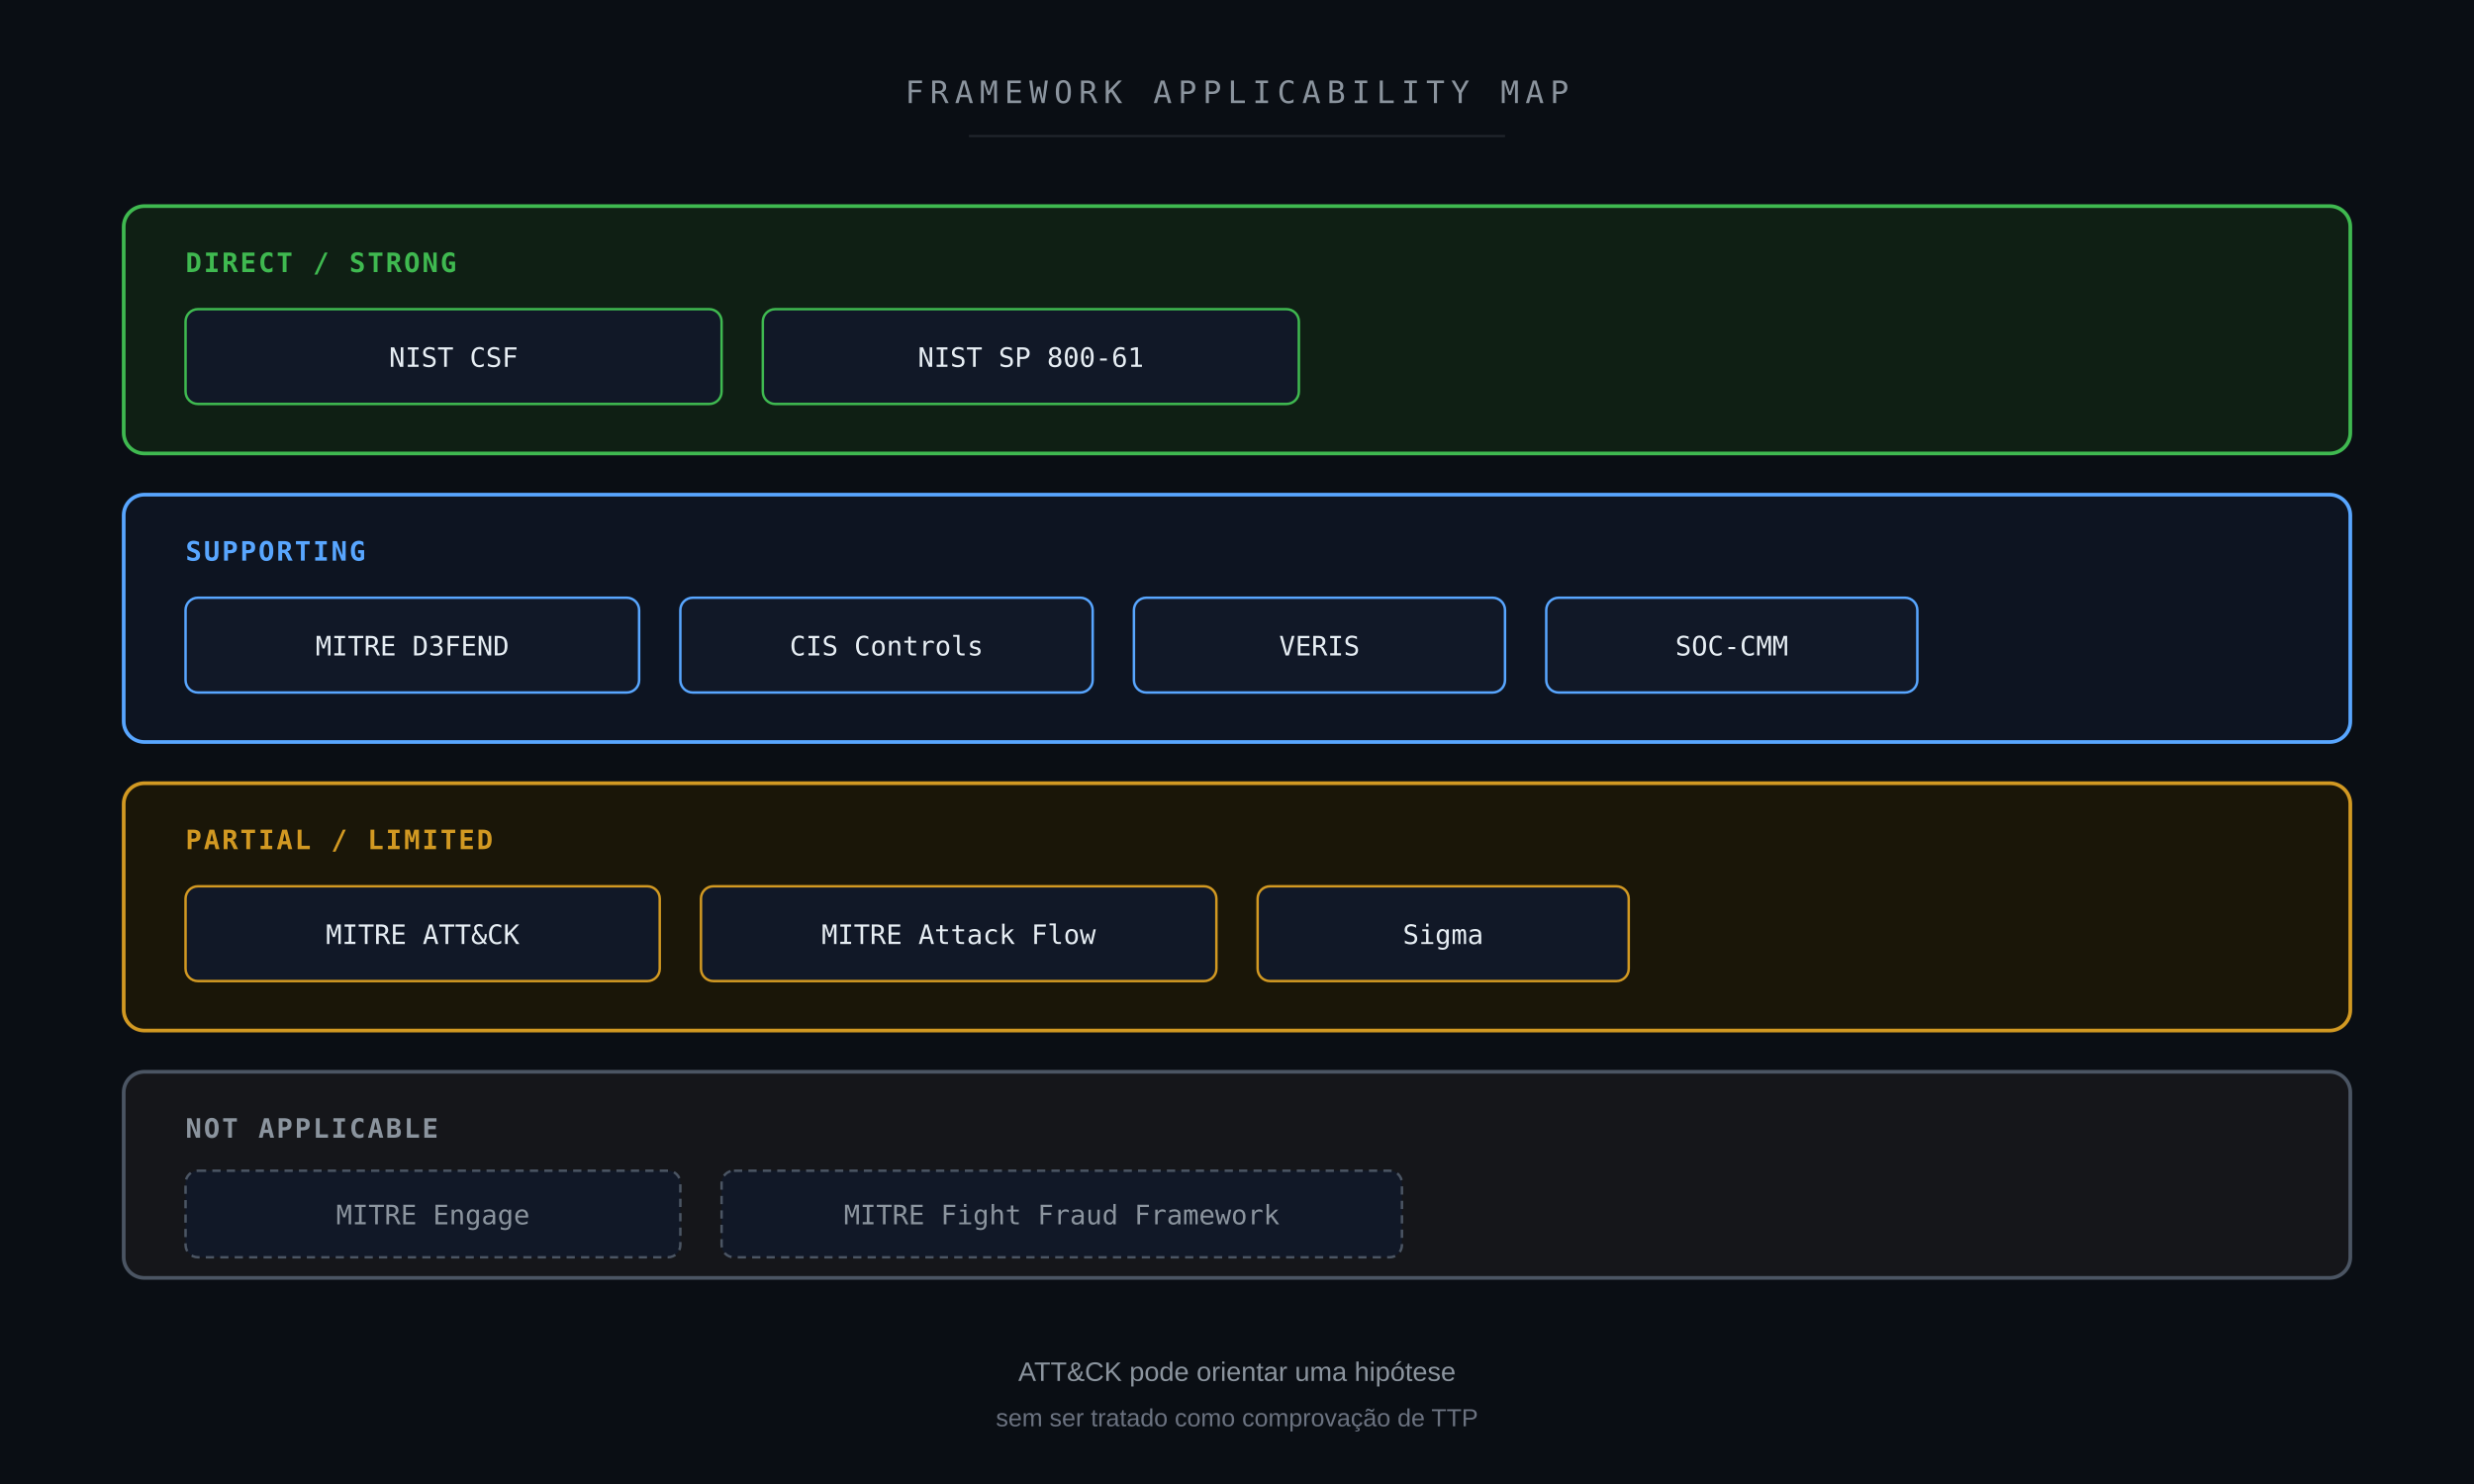
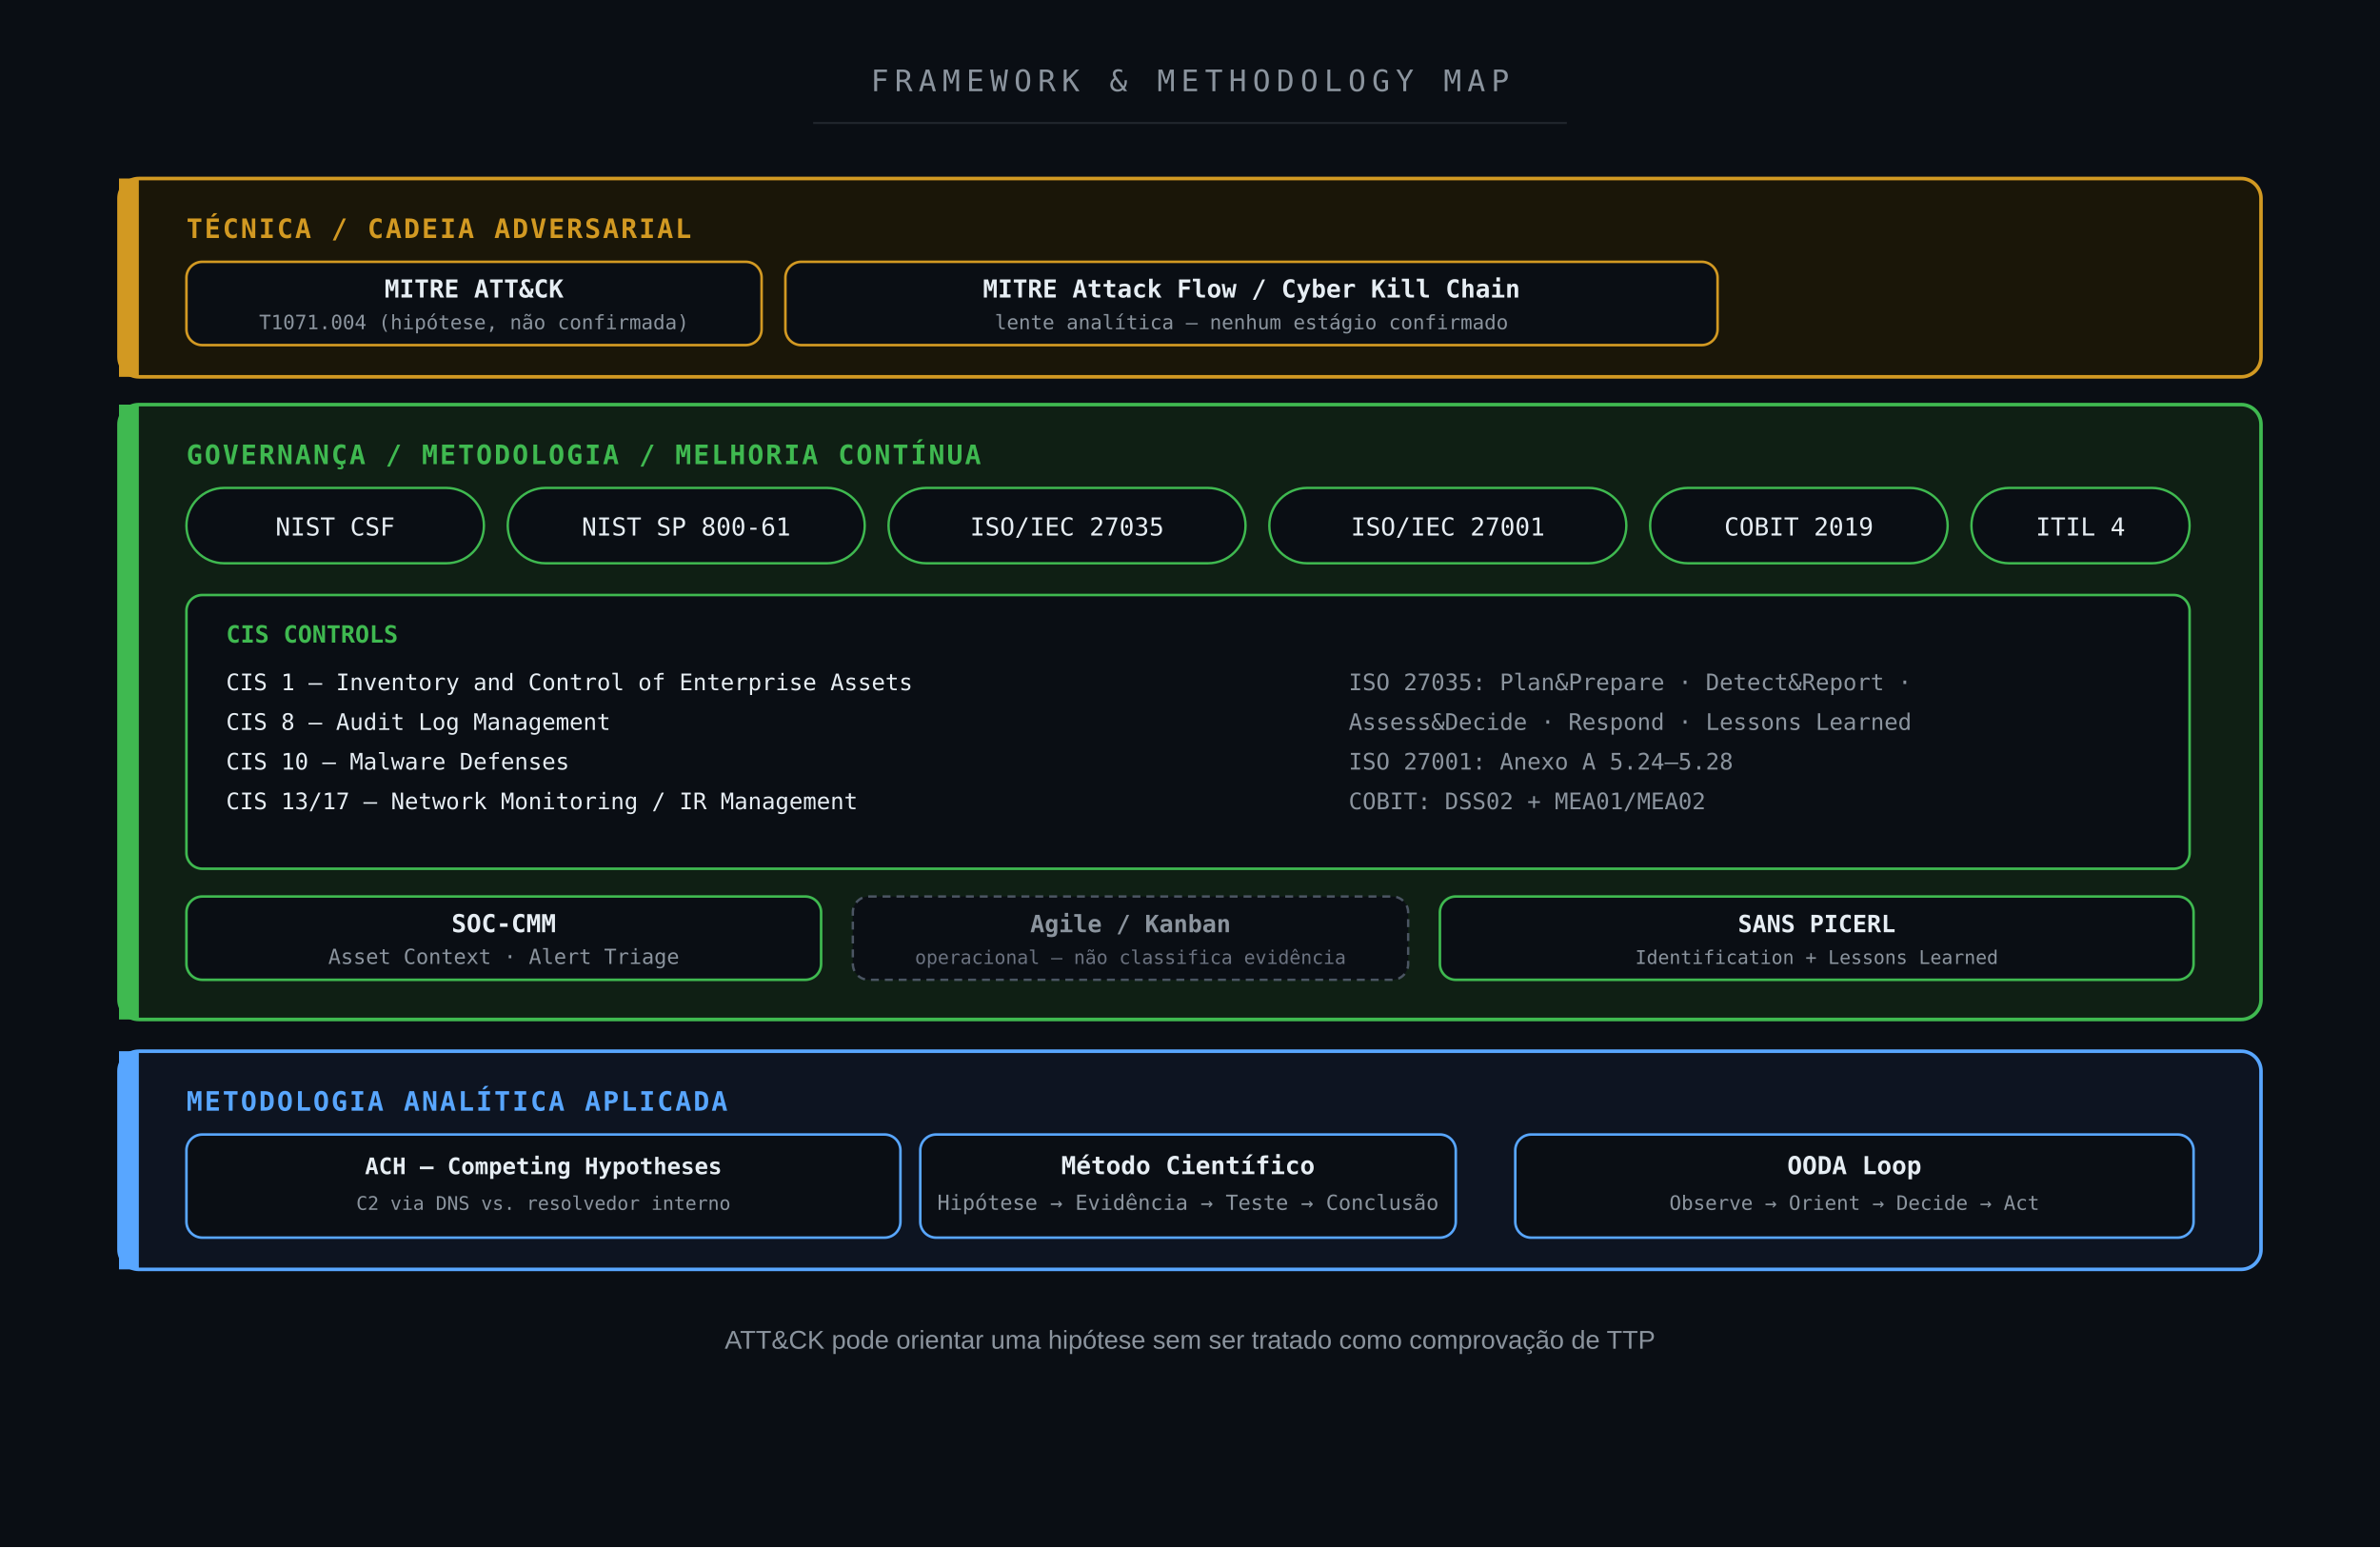
- <svg xmlns="http://www.w3.org/2000/svg" viewBox="0 0 1200 720">
-   <rect width="1200" height="720" fill="#0a0e14" />
-   <text x="600" y="50" font-family="Consolas,monospace" font-size="15" fill="#8b949e" text-anchor="middle" letter-spacing="3">FRAMEWORK APPLICABILITY MAP</text>
-   <line x1="470" y1="66" x2="730" y2="66" stroke="#21262d" stroke-width="1" />
-   <g>
-     <rect x="60" y="100" width="1080" height="120" rx="10" fill="#0f1f14" stroke="#3fb950" stroke-width="1.8" />
-     <text x="90" y="132" font-family="Consolas,monospace" font-size="13" fill="#3fb950" font-weight="700" letter-spacing="1">DIRECT / STRONG</text>
-     <g font-family="Consolas,monospace" font-size="13" fill="#e6edf3">
-       <rect x="90" y="150" width="260" height="46" rx="6" fill="#111827" stroke="#3fb950" stroke-width="1.2" />
-       <text x="220" y="178" text-anchor="middle">NIST CSF</text>
-       <rect x="370" y="150" width="260" height="46" rx="6" fill="#111827" stroke="#3fb950" stroke-width="1.2" />
-       <text x="500" y="178" text-anchor="middle">NIST SP 800-61</text>
+ <svg xmlns="http://www.w3.org/2000/svg" viewBox="0 0 1200 780">
+   <rect width="1200" height="780" fill="#0a0e14" />
+   <text x="600" y="46" font-family="Consolas,monospace" font-size="15" fill="#8b949e" text-anchor="middle" letter-spacing="3">FRAMEWORK &amp; METHODOLOGY MAP</text>
+   <line x1="410" y1="62" x2="790" y2="62" stroke="#21262d" stroke-width="1" />
+   <g transform="translate(60,90)">
+     <rect width="1080" height="100" rx="10" fill="#1a1608" stroke="#d29922" stroke-width="1.8" />
+     <rect width="10" height="100" fill="#d29922" />
+     <text x="34" y="30" font-family="Consolas,monospace" font-size="13.5" fill="#d29922" font-weight="700" letter-spacing="1">TÉCNICA / CADEIA ADVERSARIAL</text>
+     <g font-family="Consolas,monospace" font-size="12.5" fill="#e6edf3">
+       <rect x="34" y="42" width="290" height="42" rx="8" fill="#0a0e14" stroke="#d29922" stroke-width="1.3" />
+       <text x="179" y="60" text-anchor="middle" font-weight="700">MITRE ATT&amp;CK</text>
+       <text x="179" y="76" text-anchor="middle" font-size="10" fill="#8b949e">T1071.004 (hipótese, não confirmada)</text>
+       <rect x="336" y="42" width="470" height="42" rx="8" fill="#0a0e14" stroke="#d29922" stroke-width="1.3" />
+       <text x="571" y="60" text-anchor="middle" font-weight="700">MITRE Attack Flow / Cyber Kill Chain</text>
+       <text x="571" y="76" text-anchor="middle" font-size="10" fill="#8b949e">lente analítica — nenhum estágio confirmado</text>
    </g>
  </g>
-   <g>
-     <rect x="60" y="240" width="1080" height="120" rx="10" fill="#0d1421" stroke="#58a6ff" stroke-width="1.8" />
-     <text x="90" y="272" font-family="Consolas,monospace" font-size="13" fill="#58a6ff" font-weight="700" letter-spacing="1">SUPPORTING</text>
-     <g font-family="Consolas,monospace" font-size="13" fill="#e6edf3">
-       <rect x="90" y="290" width="220" height="46" rx="6" fill="#111827" stroke="#58a6ff" stroke-width="1.2" />
-       <text x="200" y="318" text-anchor="middle">MITRE D3FEND</text>
-       <rect x="330" y="290" width="200" height="46" rx="6" fill="#111827" stroke="#58a6ff" stroke-width="1.2" />
-       <text x="430" y="318" text-anchor="middle">CIS Controls</text>
-       <rect x="550" y="290" width="180" height="46" rx="6" fill="#111827" stroke="#58a6ff" stroke-width="1.2" />
-       <text x="640" y="318" text-anchor="middle">VERIS</text>
-       <rect x="750" y="290" width="180" height="46" rx="6" fill="#111827" stroke="#58a6ff" stroke-width="1.2" />
-       <text x="840" y="318" text-anchor="middle">SOC-CMM</text>
+   <g transform="translate(60,204)">
+     <rect width="1080" height="310" rx="10" fill="#0f1f14" stroke="#3fb950" stroke-width="1.8" />
+     <rect width="10" height="310" fill="#3fb950" />
+     <text x="34" y="30" font-family="Consolas,monospace" font-size="13.5" fill="#3fb950" font-weight="700" letter-spacing="1">GOVERNANÇA / METODOLOGIA / MELHORIA CONTÍNUA</text>
+     <g font-family="Consolas,monospace" font-size="12.5" fill="#e6edf3">
+       <rect x="34" y="42" width="150" height="38" rx="19" fill="#0a0e14" stroke="#3fb950" stroke-width="1.2" />
+       <text x="109" y="66" text-anchor="middle">NIST CSF</text>
+       <rect x="196" y="42" width="180" height="38" rx="19" fill="#0a0e14" stroke="#3fb950" stroke-width="1.2" />
+       <text x="286" y="66" text-anchor="middle">NIST SP 800-61</text>
+       <rect x="388" y="42" width="180" height="38" rx="19" fill="#0a0e14" stroke="#3fb950" stroke-width="1.2" />
+       <text x="478" y="66" text-anchor="middle">ISO/IEC 27035</text>
+       <rect x="580" y="42" width="180" height="38" rx="19" fill="#0a0e14" stroke="#3fb950" stroke-width="1.2" />
+       <text x="670" y="66" text-anchor="middle">ISO/IEC 27001</text>
+       <rect x="772" y="42" width="150" height="38" rx="19" fill="#0a0e14" stroke="#3fb950" stroke-width="1.2" />
+       <text x="847" y="66" text-anchor="middle">COBIT 2019</text>
+       <rect x="934" y="42" width="110" height="38" rx="19" fill="#0a0e14" stroke="#3fb950" stroke-width="1.2" />
+       <text x="989" y="66" text-anchor="middle">ITIL 4</text>
+     </g>
+     <g font-family="Consolas,monospace" font-size="12" fill="#e6edf3">
+       <rect x="34" y="96" width="1010" height="138" rx="8" fill="#0a0e14" stroke="#3fb950" stroke-width="1.3" />
+       <text x="54" y="120" font-weight="700" fill="#3fb950">CIS CONTROLS</text>
+       <text x="54" y="144" font-size="11.5">CIS 1 — Inventory and Control of Enterprise Assets</text>
+       <text x="54" y="164" font-size="11.5">CIS 8 — Audit Log Management</text>
+       <text x="54" y="184" font-size="11.5">CIS 10 — Malware Defenses</text>
+       <text x="54" y="204" font-size="11.5">CIS 13/17 — Network Monitoring / IR Management</text>
+       <text x="620" y="144" font-size="11.5" fill="#8b949e">ISO 27035: Plan&amp;Prepare · Detect&amp;Report ·</text>
+       <text x="620" y="164" font-size="11.5" fill="#8b949e">Assess&amp;Decide · Respond · Lessons Learned</text>
+       <text x="620" y="184" font-size="11.5" fill="#8b949e">ISO 27001: Anexo A 5.24–5.28</text>
+       <text x="620" y="204" font-size="11.5" fill="#8b949e">COBIT: DSS02 + MEA01/MEA02</text>
+     </g>
+     <rect x="34" y="248" width="320" height="42" rx="8" fill="#0a0e14" stroke="#3fb950" stroke-width="1.3" />
+     <text x="194" y="266" font-family="Consolas,monospace" font-size="12.5" fill="#e6edf3" text-anchor="middle" font-weight="700">SOC-CMM</text>
+     <text x="194" y="282" font-family="Consolas,monospace" font-size="10.5" fill="#8b949e" text-anchor="middle">Asset Context · Alert Triage</text>
+     <rect x="370" y="248" width="280" height="42" rx="8" fill="#0a0e14" stroke="#4b5563" stroke-width="1.2" stroke-dasharray="4 3" />
+     <text x="510" y="266" font-family="Consolas,monospace" font-size="12" fill="#8b949e" text-anchor="middle" font-weight="700">Agile / Kanban</text>
+     <text x="510" y="282" font-family="Consolas,monospace" font-size="9.5" fill="#6b7280" text-anchor="middle">operacional — não classifica evidência</text>
+     <rect x="666" y="248" width="380" height="42" rx="8" fill="#0a0e14" stroke="#3fb950" stroke-width="1.3" />
+     <text x="856" y="266" font-family="Consolas,monospace" font-size="12" fill="#e6edf3" text-anchor="middle" font-weight="700">SANS PICERL</text>
+     <text x="856" y="282" font-family="Consolas,monospace" font-size="9.5" fill="#8b949e" text-anchor="middle">Identification + Lessons Learned</text>
+   </g>
+   <g transform="translate(60,530)">
+     <rect width="1080" height="110" rx="10" fill="#0d1421" stroke="#58a6ff" stroke-width="1.8" />
+     <rect width="10" height="110" fill="#58a6ff" />
+     <text x="34" y="30" font-family="Consolas,monospace" font-size="13.5" fill="#58a6ff" font-weight="700" letter-spacing="1">METODOLOGIA ANALÍTICA APLICADA</text>
+     <g font-family="Consolas,monospace" font-size="12.5" fill="#e6edf3">
+       <rect x="34" y="42" width="360" height="52" rx="8" fill="#0a0e14" stroke="#58a6ff" stroke-width="1.3" />
+       <text x="214" y="62" text-anchor="middle" font-weight="700" font-size="11.5">ACH — Competing Hypotheses</text>
+       <text x="214" y="80" text-anchor="middle" font-size="9.5" fill="#8b949e">C2 via DNS vs. resolvedor interno</text>
+       <rect x="404" y="42" width="270" height="52" rx="8" fill="#0a0e14" stroke="#58a6ff" stroke-width="1.3" />
+       <text x="539" y="62" text-anchor="middle" font-weight="700">Método Científico</text>
+       <text x="539" y="80" text-anchor="middle" font-size="10.5" fill="#8b949e">Hipótese → Evidência → Teste → Conclusão</text>
+       <rect x="704" y="42" width="342" height="52" rx="8" fill="#0a0e14" stroke="#58a6ff" stroke-width="1.3" />
+       <text x="875" y="62" text-anchor="middle" font-weight="700">OODA Loop</text>
+       <text x="875" y="80" text-anchor="middle" font-size="10" fill="#8b949e">Observe → Orient → Decide → Act</text>
    </g>
  </g>
-   <g>
-     <rect x="60" y="380" width="1080" height="120" rx="10" fill="#1a1608" stroke="#d29922" stroke-width="1.8" />
-     <text x="90" y="412" font-family="Consolas,monospace" font-size="13" fill="#d29922" font-weight="700" letter-spacing="1">PARTIAL / LIMITED</text>
-     <g font-family="Consolas,monospace" font-size="13" fill="#e6edf3">
-       <rect x="90" y="430" width="230" height="46" rx="6" fill="#111827" stroke="#d29922" stroke-width="1.2" />
-       <text x="205" y="458" text-anchor="middle">MITRE ATT&amp;CK</text>
-       <rect x="340" y="430" width="250" height="46" rx="6" fill="#111827" stroke="#d29922" stroke-width="1.2" />
-       <text x="465" y="458" text-anchor="middle">MITRE Attack Flow</text>
-       <rect x="610" y="430" width="180" height="46" rx="6" fill="#111827" stroke="#d29922" stroke-width="1.2" />
-       <text x="700" y="458" text-anchor="middle">Sigma</text>
-     </g>
-   </g>
-   <g>
-     <rect x="60" y="520" width="1080" height="100" rx="10" fill="#15161a" stroke="#4b5563" stroke-width="1.8" />
-     <text x="90" y="552" font-family="Consolas,monospace" font-size="13" fill="#8b949e" font-weight="700" letter-spacing="1">NOT APPLICABLE</text>
-     <g font-family="Consolas,monospace" font-size="13" fill="#8b949e">
-       <rect x="90" y="568" width="240" height="42" rx="6" fill="#111827" stroke="#4b5563" stroke-width="1.2" stroke-dasharray="4 3" />
-       <text x="210" y="594" text-anchor="middle">MITRE Engage</text>
-       <rect x="350" y="568" width="330" height="42" rx="6" fill="#111827" stroke="#4b5563" stroke-width="1.2" stroke-dasharray="4 3" />
-       <text x="515" y="594" text-anchor="middle">MITRE Fight Fraud Framework</text>
-     </g>
-   </g>
-   <text x="600" y="670" font-family="Segoe UI,Arial,sans-serif" font-size="13" fill="#8b949e" text-anchor="middle">ATT&amp;CK pode orientar uma hipótese</text>
-   <text x="600" y="692" font-family="Segoe UI,Arial,sans-serif" font-size="12" fill="#6b7280" text-anchor="middle">sem ser tratado como comprovação de TTP</text>
+   <text x="600" y="680" font-family="Segoe UI,Arial,sans-serif" font-size="13" fill="#8b949e" text-anchor="middle">ATT&amp;CK pode orientar uma hipótese sem ser tratado como comprovação de TTP</text>
</svg>
